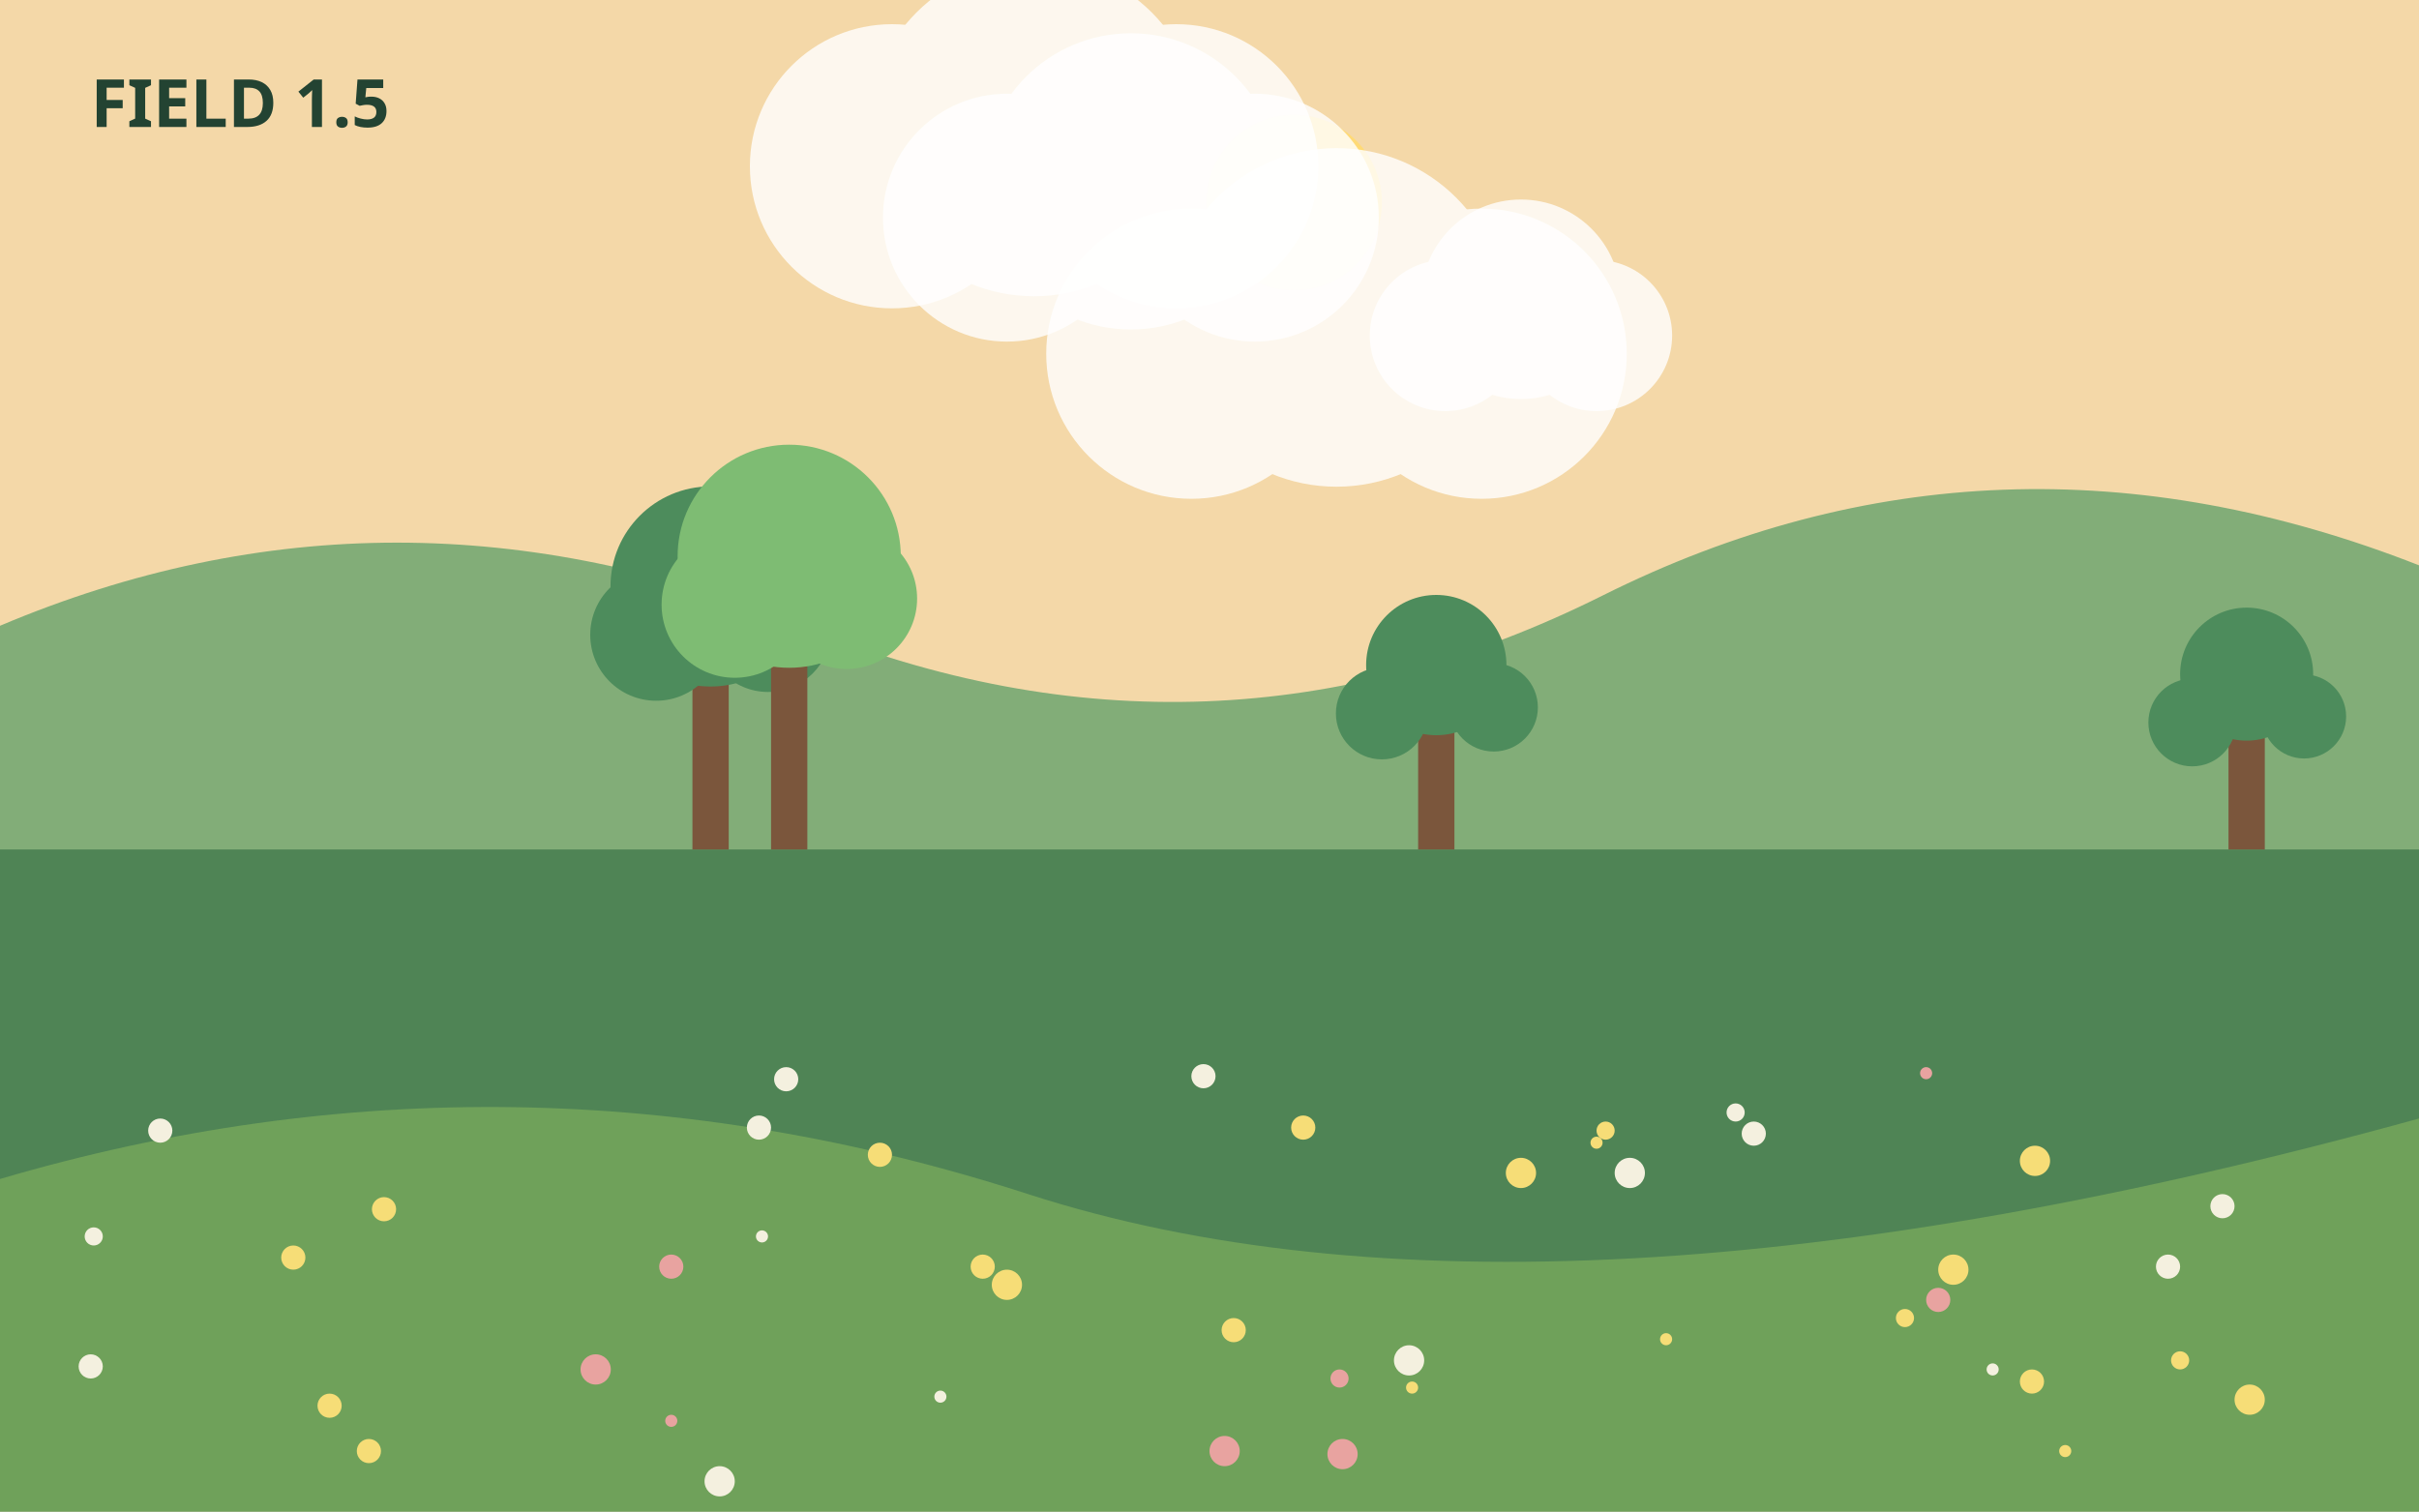
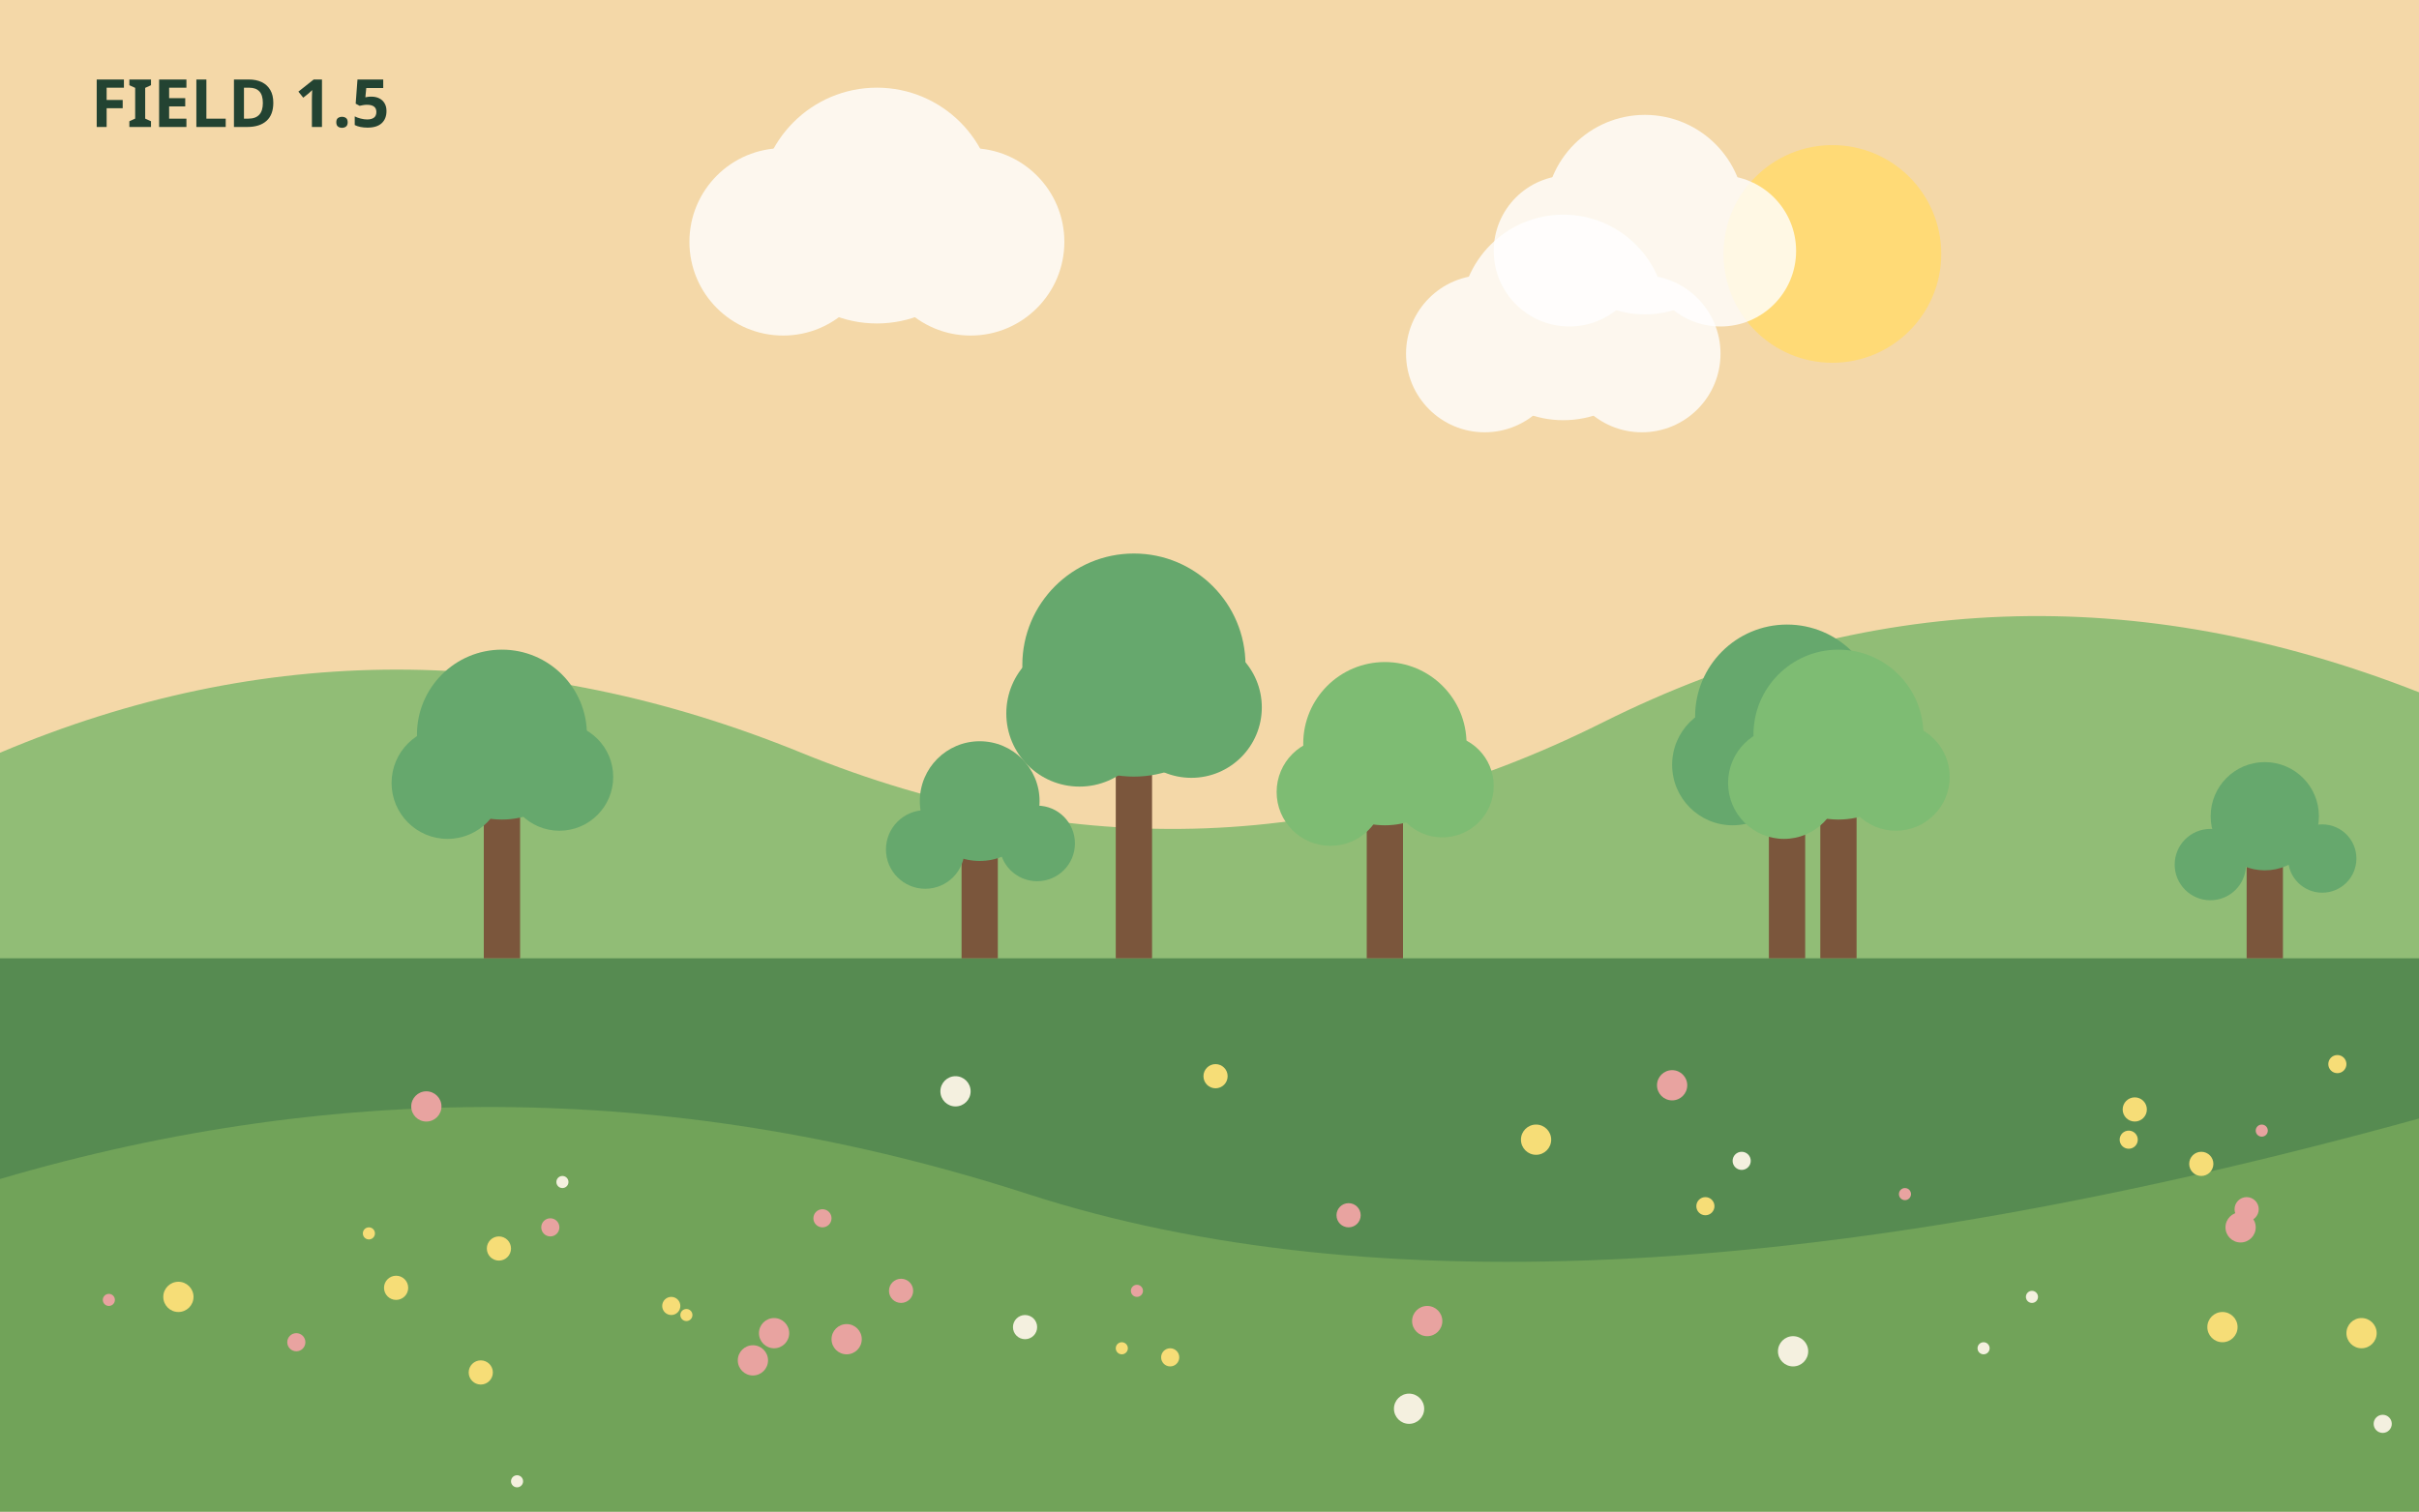
<svg xmlns="http://www.w3.org/2000/svg" width="800" height="500" viewBox="0 0 800 500">
  <rect width="800" height="500" fill="#f4d8a8" />
-   <circle cx="428" cy="67" r="29" fill="#ffda76" />
+   <circle cx="606" cy="84" r="36" fill="#ffda76" />
  <g fill="#ffffff" opacity="0.8">
-     <circle cx="394" cy="117" r="48" />
-     <circle cx="442" cy="105" r="56" />
-     <circle cx="490" cy="117" r="48" />
+     <circle cx="491" cy="117" r="26" />
+     <circle cx="517" cy="105" r="34" />
+     <circle cx="543" cy="117" r="26" />
  </g>
  <g fill="#ffffff" opacity="0.8">
-     <circle cx="333" cy="72" r="41" />
-     <circle cx="374" cy="60" r="49" />
-     <circle cx="415" cy="72" r="41" />
+     <circle cx="519" cy="83" r="25" />
+     <circle cx="544" cy="71" r="33" />
+     <circle cx="569" cy="83" r="25" />
  </g>
  <g fill="#ffffff" opacity="0.8">
-     <circle cx="478" cy="111" r="25" />
-     <circle cx="503" cy="99" r="33" />
-     <circle cx="528" cy="111" r="25" />
+     <circle cx="259" cy="80" r="31" />
+     <circle cx="290" cy="68" r="39" />
+     <circle cx="321" cy="80" r="31" />
  </g>
-   <g fill="#ffffff" opacity="0.8">
-     <circle cx="295" cy="55" r="47" />
-     <circle cx="342" cy="43" r="55" />
-     <circle cx="389" cy="55" r="47" />
-   </g>
-   <path d="M0 207 Q130 152 265 207 T530 197 T800 187 V340 H0Z" fill="#82ad78" />
-   <rect y="281" width="800" height="219" fill="#4f8455" />
+   <path d="M0 249 Q130 194 265 249 T530 239 T800 229 V340 H0Z" fill="#91bd76" />
+   <rect y="317" width="800" height="183" fill="#568b51" />
  <path d="M0 390 Q170 340 340 395 T800 370 V500 H0Z" fill="#78a95b" opacity="0.78" />
-   <rect x="229" y="194" width="12" height="87" fill="#7b563c" stroke="none" />
-   <circle cx="235" cy="194" r="33.1" fill="#4d8c5c" stroke="none" />
-   <circle cx="217" cy="210" r="21.8" fill="#4d8c5c" stroke="none" />
-   <circle cx="254" cy="208" r="20.9" fill="#4d8c5c" stroke="none" />
-   <rect x="255" y="184" width="12" height="97" fill="#7b563c" stroke="none" />
-   <circle cx="261" cy="184" r="36.9" fill="#7ebc73" stroke="none" />
-   <circle cx="243" cy="200" r="24.2" fill="#7ebc73" stroke="none" />
-   <circle cx="280" cy="198" r="23.3" fill="#7ebc73" stroke="none" />
-   <rect x="469" y="220" width="12" height="61" fill="#7b563c" stroke="none" />
-   <circle cx="475" cy="220" r="23.2" fill="#4d8c5c" stroke="none" />
-   <circle cx="457" cy="236" r="15.2" fill="#4d8c5c" stroke="none" />
-   <circle cx="494" cy="234" r="14.6" fill="#4d8c5c" stroke="none" />
-   <rect x="737" y="223" width="12" height="58" fill="#7b563c" stroke="none" />
-   <circle cx="743" cy="223" r="22.0" fill="#4d8c5c" stroke="none" />
-   <circle cx="725" cy="239" r="14.5" fill="#4d8c5c" stroke="none" />
-   <circle cx="762" cy="237" r="13.9" fill="#4d8c5c" stroke="none" />
-   <circle cx="238" cy="490" r="5" fill="#f4f0df" />
-   <circle cx="646" cy="420" r="5" fill="#f6dd77" />
-   <circle cx="109" cy="465" r="4" fill="#f6dd77" />
-   <circle cx="683" cy="480" r="2" fill="#f6dd77" />
-   <circle cx="641" cy="430" r="4" fill="#e8a3a0" />
-   <circle cx="630" cy="436" r="3" fill="#f6dd77" />
-   <circle cx="31" cy="409" r="3" fill="#f4f0df" />
-   <circle cx="735" cy="399" r="4" fill="#f4f0df" />
-   <circle cx="466" cy="450" r="5" fill="#f4f0df" />
-   <circle cx="744" cy="463" r="5" fill="#f6dd77" />
-   <circle cx="53" cy="374" r="4" fill="#f4f0df" />
-   <circle cx="127" cy="400" r="4" fill="#f6dd77" />
-   <circle cx="431" cy="373" r="4" fill="#f6dd77" />
-   <circle cx="252" cy="409" r="2" fill="#f4f0df" />
-   <circle cx="30" cy="452" r="4" fill="#f4f0df" />
-   <circle cx="291" cy="382" r="4" fill="#f6dd77" />
-   <circle cx="673" cy="384" r="5" fill="#f6dd77" />
-   <circle cx="222" cy="419" r="4" fill="#e8a3a0" />
-   <circle cx="672" cy="457" r="4" fill="#f6dd77" />
-   <circle cx="408" cy="440" r="4" fill="#f6dd77" />
-   <circle cx="574" cy="368" r="3" fill="#f4f0df" />
-   <circle cx="551" cy="443" r="2" fill="#f6dd77" />
-   <circle cx="122" cy="480" r="4" fill="#f6dd77" />
-   <circle cx="717" cy="419" r="4" fill="#f4f0df" />
-   <circle cx="467" cy="459" r="2" fill="#f6dd77" />
-   <circle cx="580" cy="375" r="4" fill="#f4f0df" />
-   <circle cx="222" cy="470" r="2" fill="#e8a3a0" />
-   <circle cx="443" cy="456" r="3" fill="#e8a3a0" />
-   <circle cx="333" cy="425" r="5" fill="#f6dd77" />
-   <circle cx="721" cy="450" r="3" fill="#f6dd77" />
-   <circle cx="398" cy="356" r="4" fill="#f4f0df" />
-   <circle cx="197" cy="453" r="5" fill="#e8a3a0" />
-   <circle cx="260" cy="357" r="4" fill="#f4f0df" />
-   <circle cx="539" cy="388" r="5" fill="#f4f0df" />
-   <circle cx="503" cy="388" r="5" fill="#f6dd77" />
-   <circle cx="251" cy="373" r="4" fill="#f4f0df" />
-   <circle cx="325" cy="419" r="4" fill="#f6dd77" />
-   <circle cx="444" cy="481" r="5" fill="#e8a3a0" />
-   <circle cx="659" cy="453" r="2" fill="#f4f0df" />
-   <circle cx="311" cy="462" r="2" fill="#f4f0df" />
-   <circle cx="528" cy="378" r="2" fill="#f6dd77" />
-   <circle cx="531" cy="374" r="3" fill="#f6dd77" />
-   <circle cx="637" cy="355" r="2" fill="#e8a3a0" />
-   <circle cx="405" cy="480" r="5" fill="#e8a3a0" />
-   <circle cx="97" cy="416" r="4" fill="#f6dd77" />
+   <rect x="160" y="243" width="12" height="74" fill="#7b563c" stroke="none" />
+   <circle cx="166" cy="243" r="28.1" fill="#66a86d" stroke="none" />
+   <circle cx="148" cy="259" r="18.5" fill="#66a86d" stroke="none" />
+   <circle cx="185" cy="257" r="17.8" fill="#66a86d" stroke="none" />
+   <rect x="318" y="265" width="12" height="52" fill="#7b563c" stroke="none" />
+   <circle cx="324" cy="265" r="19.8" fill="#66a86d" stroke="none" />
+   <circle cx="306" cy="281" r="13.0" fill="#66a86d" stroke="none" />
+   <circle cx="343" cy="279" r="12.5" fill="#66a86d" stroke="none" />
+   <rect x="369" y="220" width="12" height="97" fill="#7b563c" stroke="none" />
+   <circle cx="375" cy="220" r="36.9" fill="#66a86d" stroke="none" />
+   <circle cx="357" cy="236" r="24.2" fill="#66a86d" stroke="none" />
+   <circle cx="394" cy="234" r="23.3" fill="#66a86d" stroke="none" />
+   <rect x="452" y="246" width="12" height="71" fill="#7b563c" stroke="none" />
+   <circle cx="458" cy="246" r="27.0" fill="#7ebc73" stroke="none" />
+   <circle cx="440" cy="262" r="17.8" fill="#7ebc73" stroke="none" />
+   <circle cx="477" cy="260" r="17.0" fill="#7ebc73" stroke="none" />
+   <rect x="585" y="237" width="12" height="80" fill="#7b563c" stroke="none" />
+   <circle cx="591" cy="237" r="30.4" fill="#66a86d" stroke="none" />
+   <circle cx="573" cy="253" r="20.0" fill="#66a86d" stroke="none" />
+   <circle cx="610" cy="251" r="19.2" fill="#66a86d" stroke="none" />
+   <rect x="602" y="243" width="12" height="74" fill="#7b563c" stroke="none" />
+   <circle cx="608" cy="243" r="28.1" fill="#7ebc73" stroke="none" />
+   <circle cx="590" cy="259" r="18.5" fill="#7ebc73" stroke="none" />
+   <circle cx="627" cy="257" r="17.8" fill="#7ebc73" stroke="none" />
+   <rect x="743" y="270" width="12" height="47" fill="#7b563c" stroke="none" />
+   <circle cx="749" cy="270" r="17.9" fill="#66a86d" stroke="none" />
+   <circle cx="731" cy="286" r="11.8" fill="#66a86d" stroke="none" />
+   <circle cx="768" cy="284" r="11.3" fill="#66a86d" stroke="none" />
+   <circle cx="564" cy="399" r="3" fill="#f6dd77" />
+   <circle cx="446" cy="402" r="4" fill="#e8a3a0" />
+   <circle cx="171" cy="490" r="2" fill="#f4f0df" />
+   <circle cx="728" cy="385" r="4" fill="#f6dd77" />
+   <circle cx="122" cy="408" r="2" fill="#f6dd77" />
+   <circle cx="186" cy="391" r="2" fill="#f4f0df" />
+   <circle cx="735" cy="439" r="5" fill="#f6dd77" />
+   <circle cx="472" cy="437" r="5" fill="#e8a3a0" />
+   <circle cx="222" cy="432" r="3" fill="#f6dd77" />
+   <circle cx="159" cy="454" r="4" fill="#f6dd77" />
+   <circle cx="165" cy="413" r="4" fill="#f6dd77" />
+   <circle cx="280" cy="443" r="5" fill="#e8a3a0" />
+   <circle cx="59" cy="429" r="5" fill="#f6dd77" />
+   <circle cx="131" cy="426" r="4" fill="#f6dd77" />
+   <circle cx="256" cy="441" r="5" fill="#e8a3a0" />
+   <circle cx="36" cy="430" r="2" fill="#e8a3a0" />
+   <circle cx="773" cy="352" r="3" fill="#f6dd77" />
+   <circle cx="182" cy="406" r="3" fill="#e8a3a0" />
+   <circle cx="387" cy="449" r="3" fill="#f6dd77" />
+   <circle cx="576" cy="384" r="3" fill="#f4f0df" />
+   <circle cx="748" cy="374" r="2" fill="#e8a3a0" />
+   <circle cx="98" cy="444" r="3" fill="#e8a3a0" />
+   <circle cx="630" cy="395" r="2" fill="#e8a3a0" />
+   <circle cx="704" cy="377" r="3" fill="#f6dd77" />
+   <circle cx="272" cy="403" r="3" fill="#e8a3a0" />
+   <circle cx="316" cy="361" r="5" fill="#f4f0df" />
+   <circle cx="788" cy="471" r="3" fill="#f4f0df" />
+   <circle cx="553" cy="359" r="5" fill="#e8a3a0" />
+   <circle cx="781" cy="441" r="5" fill="#f6dd77" />
+   <circle cx="508" cy="377" r="5" fill="#f6dd77" />
+   <circle cx="371" cy="446" r="2" fill="#f6dd77" />
+   <circle cx="741" cy="406" r="5" fill="#e8a3a0" />
+   <circle cx="298" cy="427" r="4" fill="#e8a3a0" />
+   <circle cx="402" cy="356" r="4" fill="#f6dd77" />
+   <circle cx="227" cy="435" r="2" fill="#f6dd77" />
+   <circle cx="672" cy="429" r="2" fill="#f4f0df" />
+   <circle cx="656" cy="446" r="2" fill="#f4f0df" />
+   <circle cx="593" cy="447" r="5" fill="#f4f0df" />
+   <circle cx="376" cy="427" r="2" fill="#e8a3a0" />
+   <circle cx="466" cy="466" r="5" fill="#f4f0df" />
+   <circle cx="141" cy="366" r="5" fill="#e8a3a0" />
+   <circle cx="339" cy="439" r="4" fill="#f4f0df" />
+   <circle cx="706" cy="367" r="4" fill="#f6dd77" />
+   <circle cx="249" cy="450" r="5" fill="#e8a3a0" />
+   <circle cx="743" cy="400" r="4" fill="#e8a3a0" />
  <text x="30" y="42" fill="#234332" font-family="sans-serif" font-size="22" font-weight="700">FIELD 1.5</text>
</svg>
